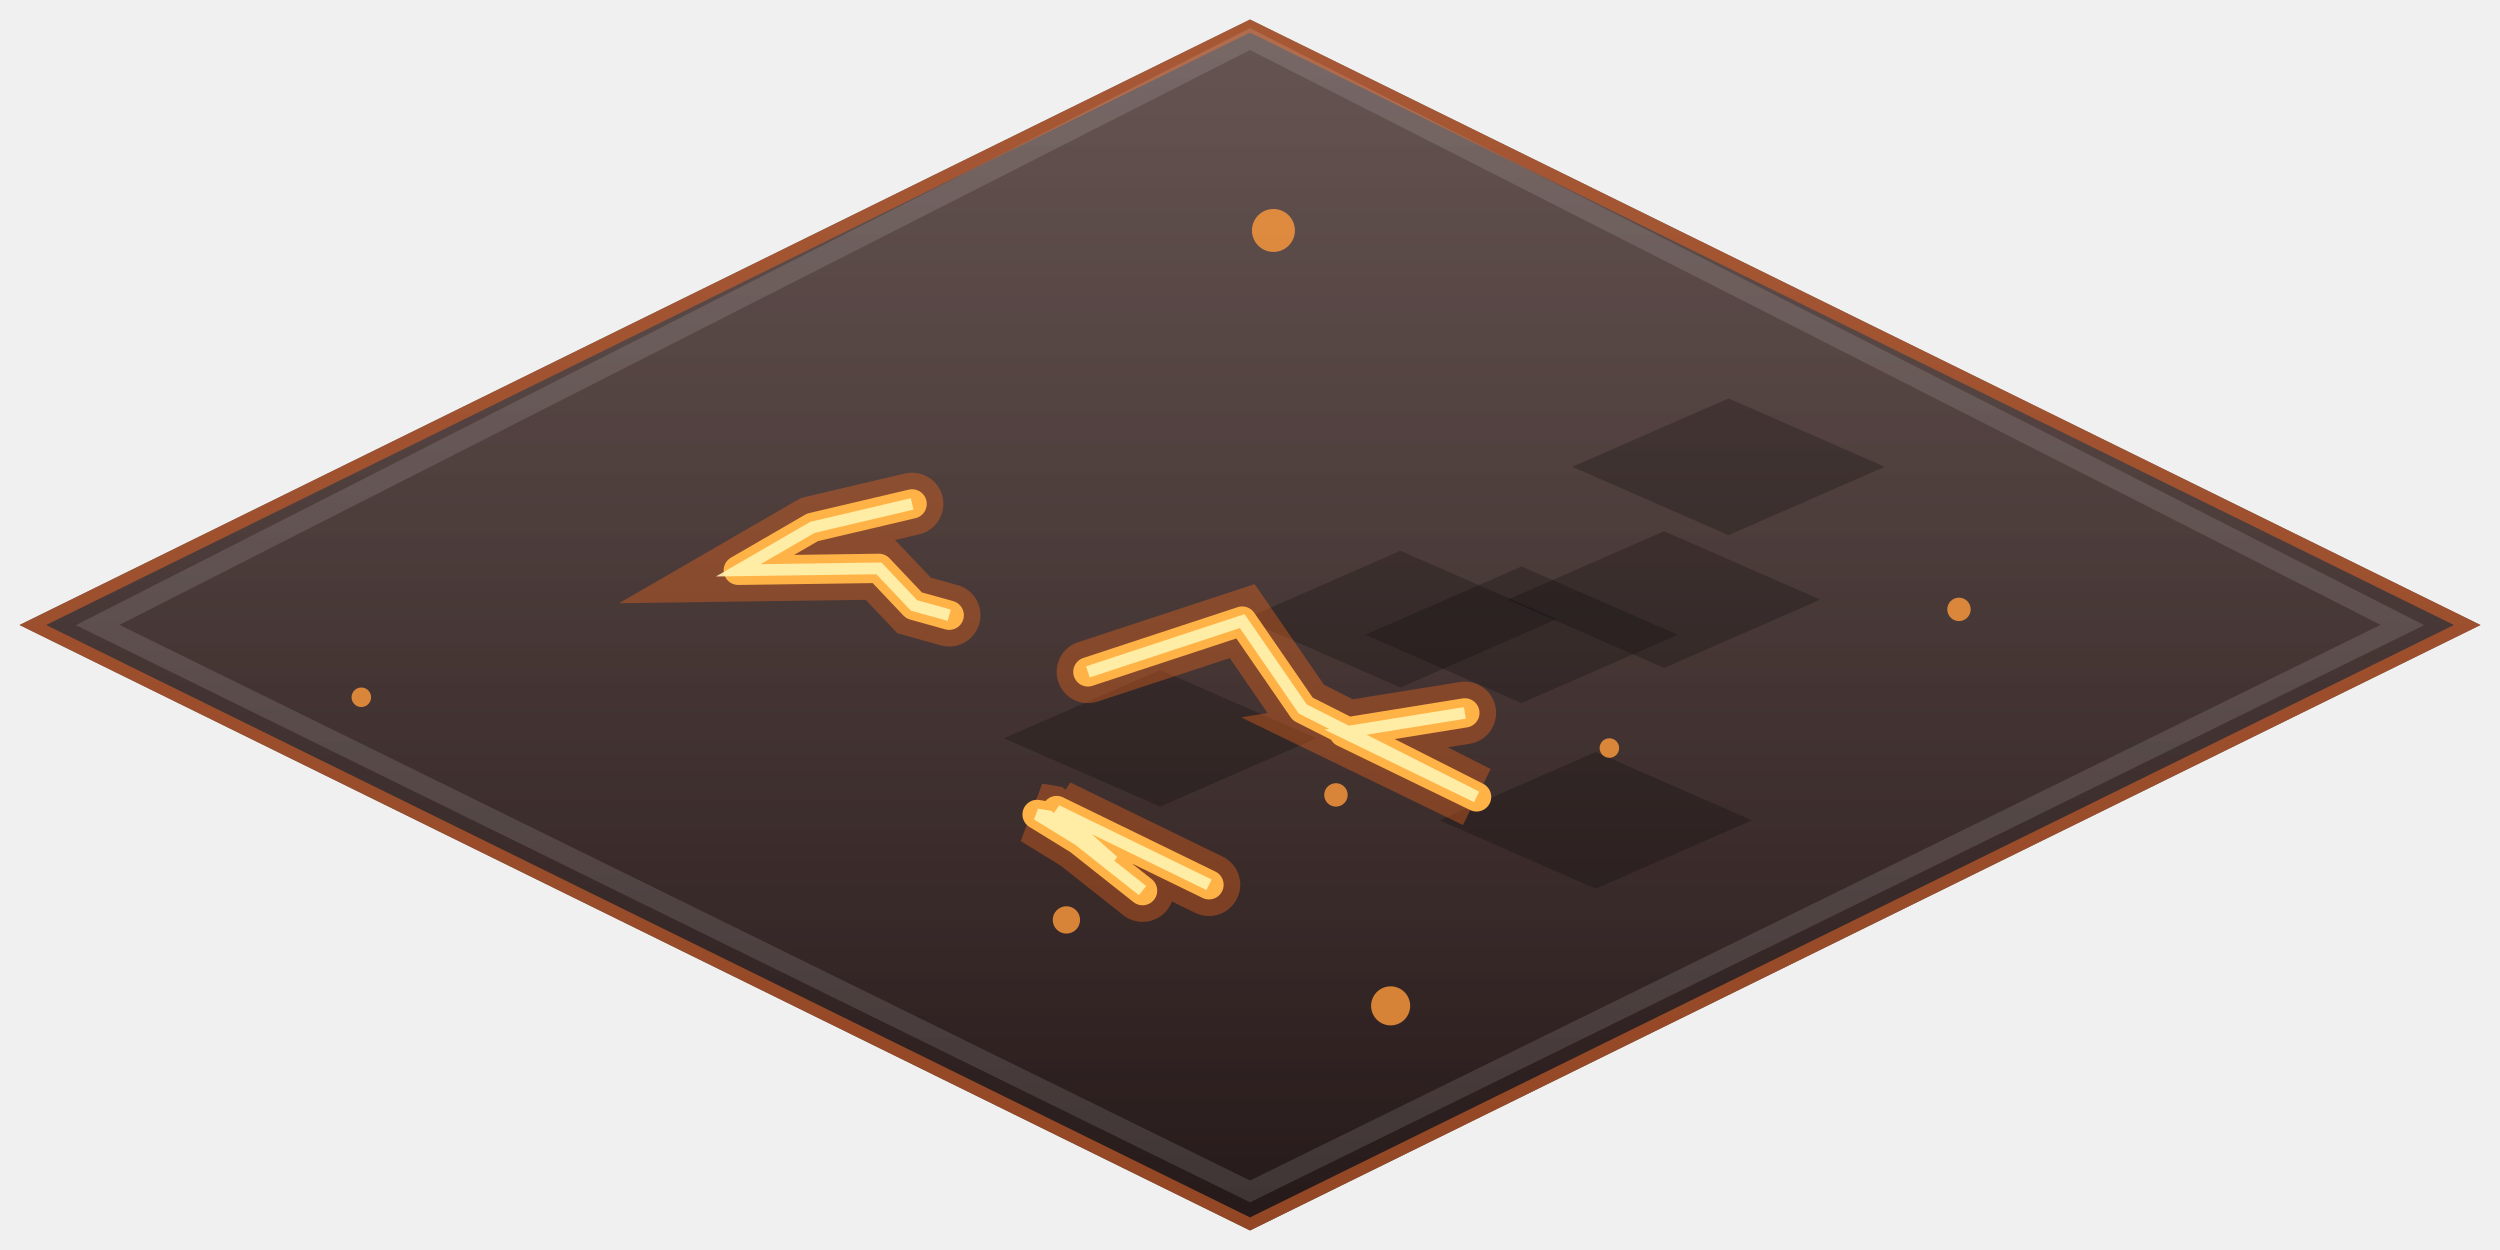
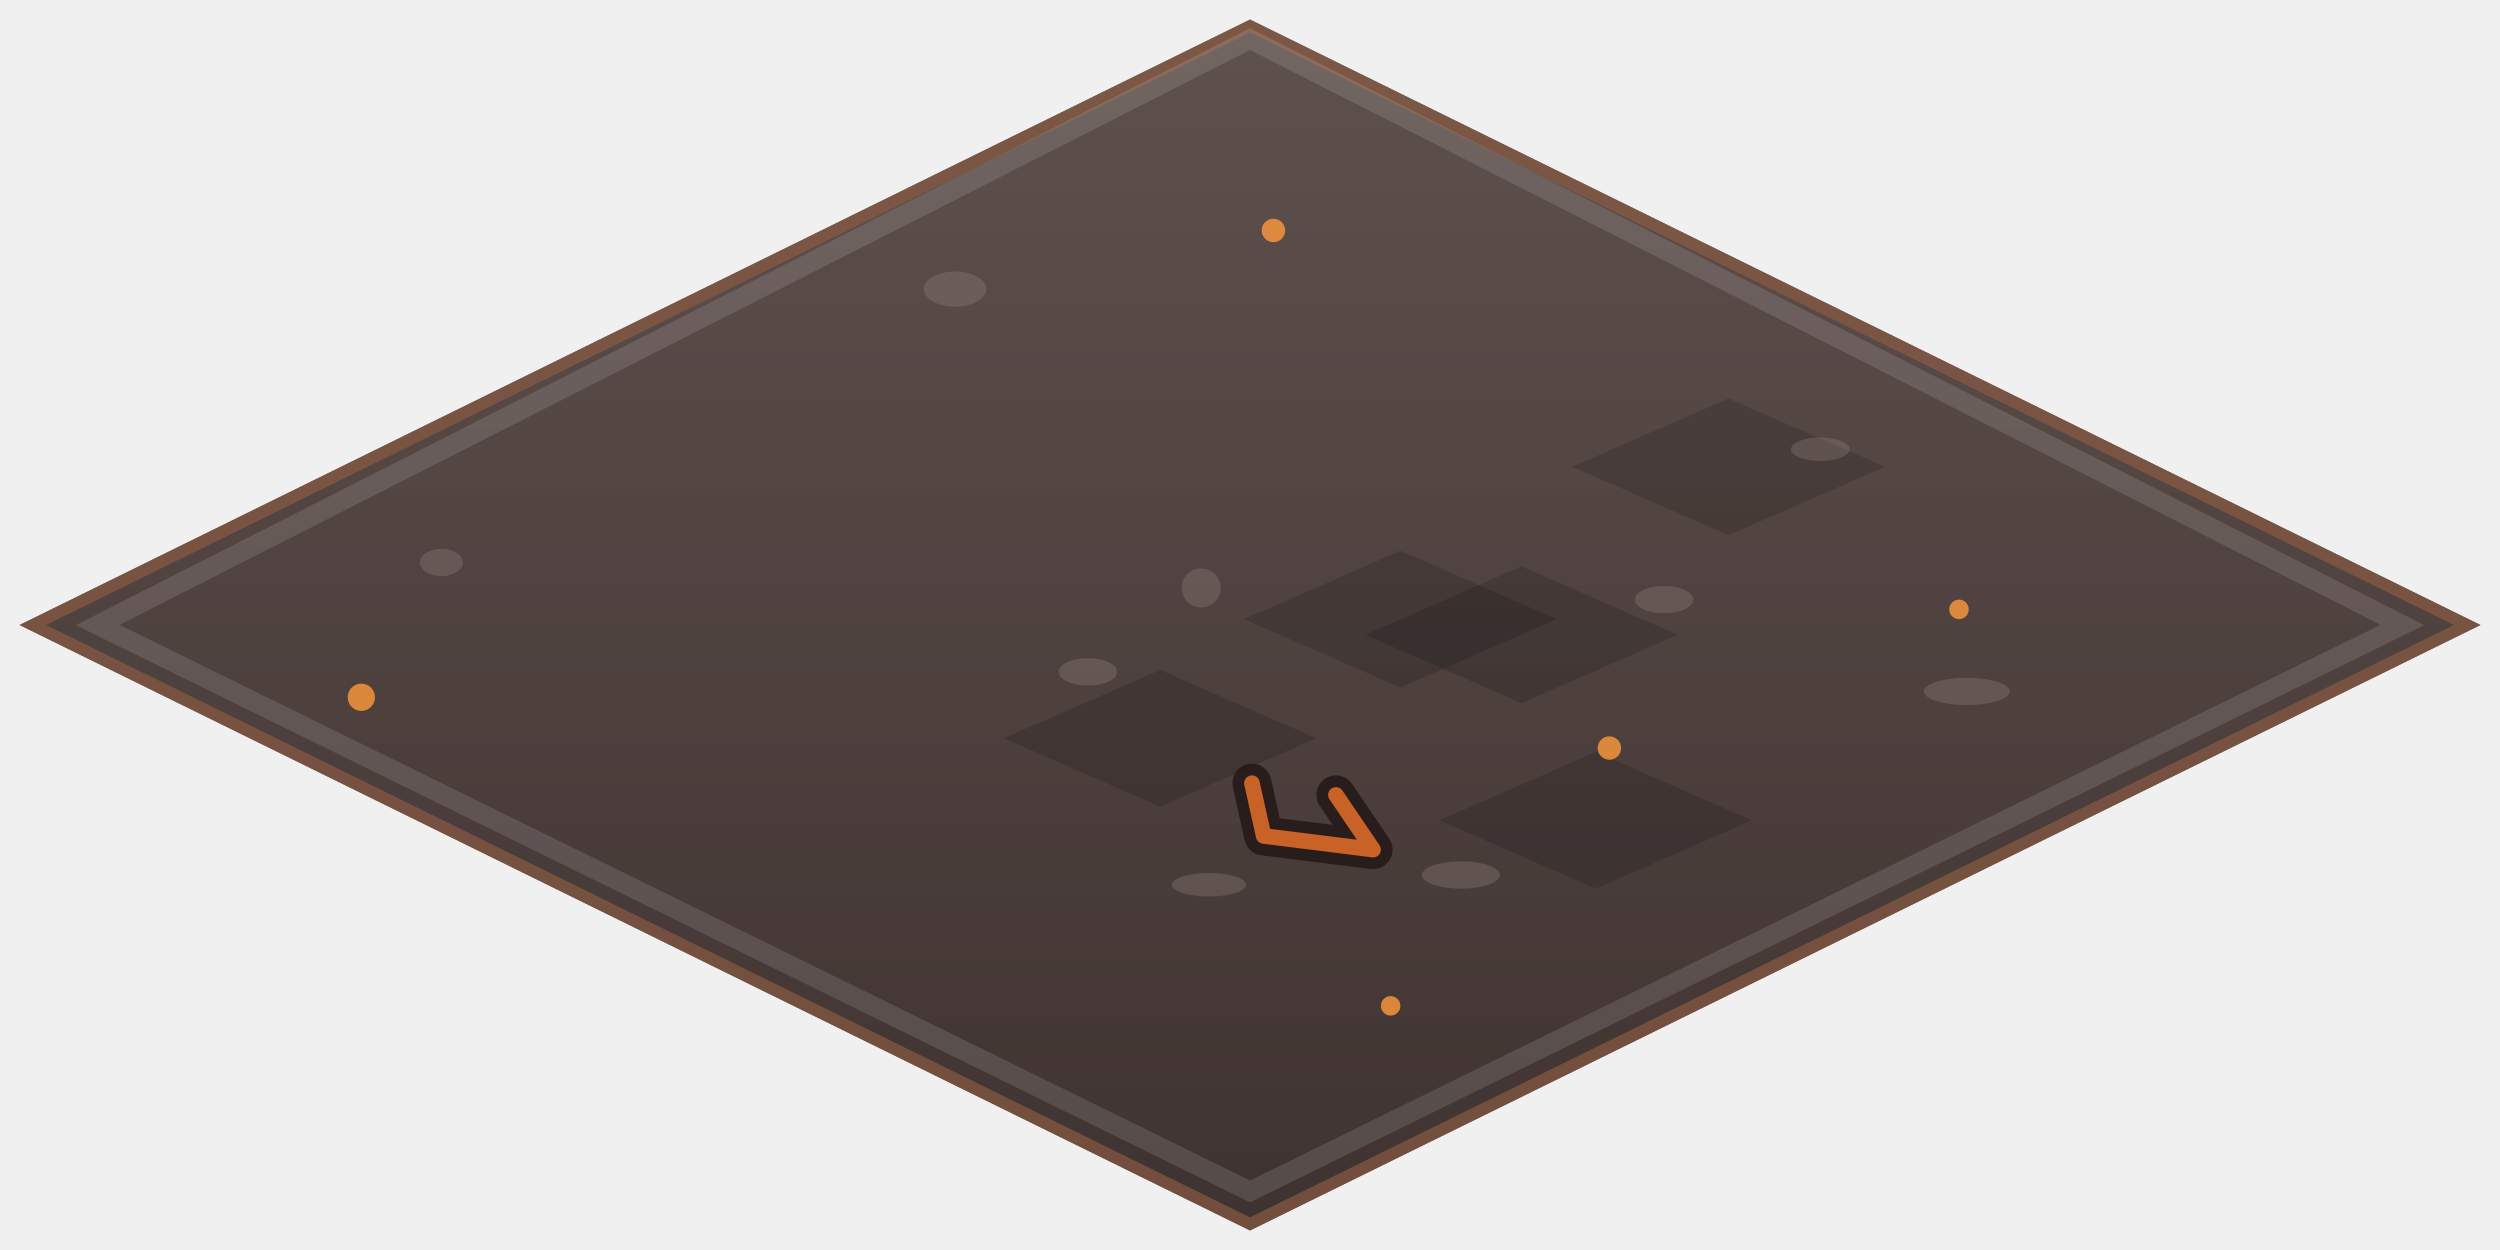
<svg xmlns="http://www.w3.org/2000/svg" width="128" height="64" viewBox="0 0 128 64">
  <defs>
    <clipPath id="d">
      <path d="M64 1 127 32 64 63 1 32Z" />
    </clipPath>
    <linearGradient id="g" x1="0" y1="0" x2="0" y2="1">
-       <stop stop-color="#4a3532" />
-       <stop offset="1" stop-color="#241818" />
+       <stop stop-color="#51423e" />
+       <stop offset="1" stop-color="#3e3230" />
    </linearGradient>
    <linearGradient id="lit" x1="0" y1="0" x2="0" y2="1">
-       <stop stop-color="#ffffff" stop-opacity=".16" />
+       <stop stop-color="#ffffff" stop-opacity=".08" />
      <stop offset="1" stop-color="#ffffff" stop-opacity="0" />
    </linearGradient>
    <radialGradient id="gl" cx="0.5" cy="0.5" r="0.5">
      <stop stop-color="#ff7a2a" stop-opacity=".35" />
      <stop offset="1" stop-color="#ff7a2a" stop-opacity="0" />
    </radialGradient>
  </defs>
  <g clip-path="url(#d)">
    <rect width="128" height="64" fill="url(#g)" />
    <path d="M0 32 64 1 128 32 64 63Z" fill="url(#lit)" />
-     <path d="M69.9 32.5 l8 -3.5 8 3.5 -8 3.5Z" fill="#000" opacity=".22" />
-     <path d="M51.4 37.8 l8 -3.5 8 3.5 -8 3.5Z" fill="#000" opacity=".22" />
-     <path d="M63.7 31.7 l8 -3.5 8 3.5 -8 3.5Z" fill="#000" opacity=".22" />
-     <path d="M80.5 23.9 l8 -3.5 8 3.5 -8 3.5Z" fill="#000" opacity=".22" />
-     <path d="M73.7 42.0 l8 -3.5 8 3.5 -8 3.5Z" fill="#000" opacity=".22" />
-     <path d="M77.2 30.7 l8 -3.5 8 3.5 -8 3.5Z" fill="#000" opacity=".22" />
-     <path d="M55.7 34.4 L63.6 31.8 L66.7 36.3 L75.6 40.8 L68.8 37.5 L75.0 36.5" stroke="#ff6a1a" stroke-width="3.2" fill="none" opacity=".35" stroke-linecap="round" />
-     <path d="M55.7 34.4 L63.6 31.8 L66.7 36.3 L75.6 40.8 L68.8 37.5 L75.0 36.5" stroke="#ffb347" stroke-width="1.5" fill="none" stroke-linecap="round" stroke-linejoin="round" />
-     <path d="M55.7 34.4 L63.6 31.8 L66.7 36.3 L75.6 40.8 L68.8 37.5 L75.0 36.5" stroke="#fff3b0" stroke-width=".6" fill="none" opacity=".9" />
-     <path d="M61.9 45.3 L54.1 41.5 L57.0 44.1 L53.1 41.7 L53.7 41.8 L58.5 45.6" stroke="#ff6a1a" stroke-width="3.2" fill="none" opacity=".35" stroke-linecap="round" />
-     <path d="M61.9 45.3 L54.1 41.5 L57.0 44.1 L53.1 41.7 L53.7 41.8 L58.5 45.6" stroke="#ffb347" stroke-width="1.5" fill="none" stroke-linecap="round" stroke-linejoin="round" />
-     <path d="M61.9 45.3 L54.1 41.5 L57.0 44.1 L53.1 41.7 L53.7 41.8 L58.5 45.6" stroke="#fff3b0" stroke-width=".6" fill="none" opacity=".9" />
-     <path d="M48.6 31.5 L46.8 31.0 L45.0 29.1 L37.8 29.2 L41.6 27.0 L46.7 25.8" stroke="#ff6a1a" stroke-width="3.2" fill="none" opacity=".35" stroke-linecap="round" />
-     <path d="M48.6 31.5 L46.8 31.0 L45.0 29.1 L37.8 29.2 L41.6 27.0 L46.7 25.8" stroke="#ffb347" stroke-width="1.5" fill="none" stroke-linecap="round" stroke-linejoin="round" />
-     <path d="M48.6 31.5 L46.8 31.0 L45.0 29.1 L37.8 29.2 L41.6 27.0 L46.7 25.8" stroke="#fff3b0" stroke-width=".6" fill="none" opacity=".9" />
-     <circle cx="54.6" cy="47.1" r="0.7" fill="#ff9a3c" opacity=".8" />
-     <circle cx="68.4" cy="40.7" r="0.6" fill="#ff9a3c" opacity=".8" />
-     <circle cx="18.5" cy="35.7" r="0.5" fill="#ff9a3c" opacity=".8" />
-     <circle cx="82.4" cy="38.3" r="0.5" fill="#ff9a3c" opacity=".8" />
-     <circle cx="100.3" cy="31.2" r="0.6" fill="#ff9a3c" opacity=".8" />
-     <circle cx="71.2" cy="51.5" r="1.0" fill="#ff9a3c" opacity=".8" />
-     <circle cx="65.2" cy="11.8" r="1.1" fill="#ff9a3c" opacity=".8" />
-     <path d="M64 1 127 32 64 63 1 32Z" fill="none" stroke="#c25a2a" stroke-opacity=".7" stroke-width="1.2" />
+     <path d="M69.9 32.5 l8 -3.5 8 3.5 -8 3.5Z" fill="#000" opacity=".15" />
+     <path d="M51.4 37.8 l8 -3.5 8 3.5 -8 3.5Z" fill="#000" opacity=".15" />
+     <path d="M63.7 31.7 l8 -3.5 8 3.5 -8 3.5Z" fill="#000" opacity=".15" />
+     <path d="M80.5 23.9 l8 -3.5 8 3.5 -8 3.5Z" fill="#000" opacity=".15" />
+     <path d="M73.7 42.0 l8 -3.5 8 3.5 -8 3.5Z" fill="#000" opacity=".15" />
+     <ellipse cx="85.2" cy="30.7" rx="1.5" ry="0.7" fill="#9a8a82" opacity=".30" />
+     <ellipse cx="55.7" cy="34.4" rx="1.5" ry="0.7" fill="#9a8a82" opacity=".30" />
+     <ellipse cx="93.2" cy="23.0" rx="1.5" ry="0.6" fill="#9a8a82" opacity=".30" />
+     <ellipse cx="22.6" cy="28.8" rx="1.1" ry="0.7" fill="#9a8a82" opacity=".30" />
+     <ellipse cx="61.9" cy="45.3" rx="1.9" ry="0.6" fill="#9a8a82" opacity=".30" />
+     <ellipse cx="74.8" cy="44.8" rx="2.0" ry="0.7" fill="#9a8a82" opacity=".30" />
+     <ellipse cx="61.5" cy="30.1" rx="1.0" ry="1.0" fill="#9a8a82" opacity=".30" />
+     <ellipse cx="48.9" cy="14.8" rx="1.6" ry="0.9" fill="#9a8a82" opacity=".30" />
+     <ellipse cx="100.7" cy="35.4" rx="2.2" ry="0.7" fill="#9a8a82" opacity=".30" />
+     <path d="M68.4 40.7 L70.3 43.5 L64.7 42.8 L64.1 40.1" stroke="#1a0f0e" stroke-width="2.0" fill="none" opacity=".7" stroke-linecap="round" stroke-linejoin="round" />
+     <path d="M68.4 40.7 L70.3 43.5 L64.7 42.8 L64.1 40.1" stroke="#ff7a2a" stroke-width=".8" fill="none" opacity=".75" stroke-linecap="round" stroke-linejoin="round" />
+     <circle cx="18.5" cy="35.7" r="0.7" fill="#ff9a3c" opacity=".8" />
+     <circle cx="82.4" cy="38.3" r="0.6" fill="#ff9a3c" opacity=".8" />
+     <circle cx="100.3" cy="31.2" r="0.5" fill="#ff9a3c" opacity=".8" />
+     <circle cx="71.2" cy="51.5" r="0.5" fill="#ff9a3c" opacity=".8" />
+     <circle cx="65.2" cy="11.8" r="0.6" fill="#ff9a3c" opacity=".8" />
+     <path d="M64 1 127 32 64 63 1 32Z" fill="none" stroke="#8a5a44" stroke-opacity=".7" stroke-width="1.2" />
    <path d="M64 2 123 32 64 61 5 32Z" fill="none" stroke="#ffffff" stroke-opacity=".12" />
  </g>
</svg>
